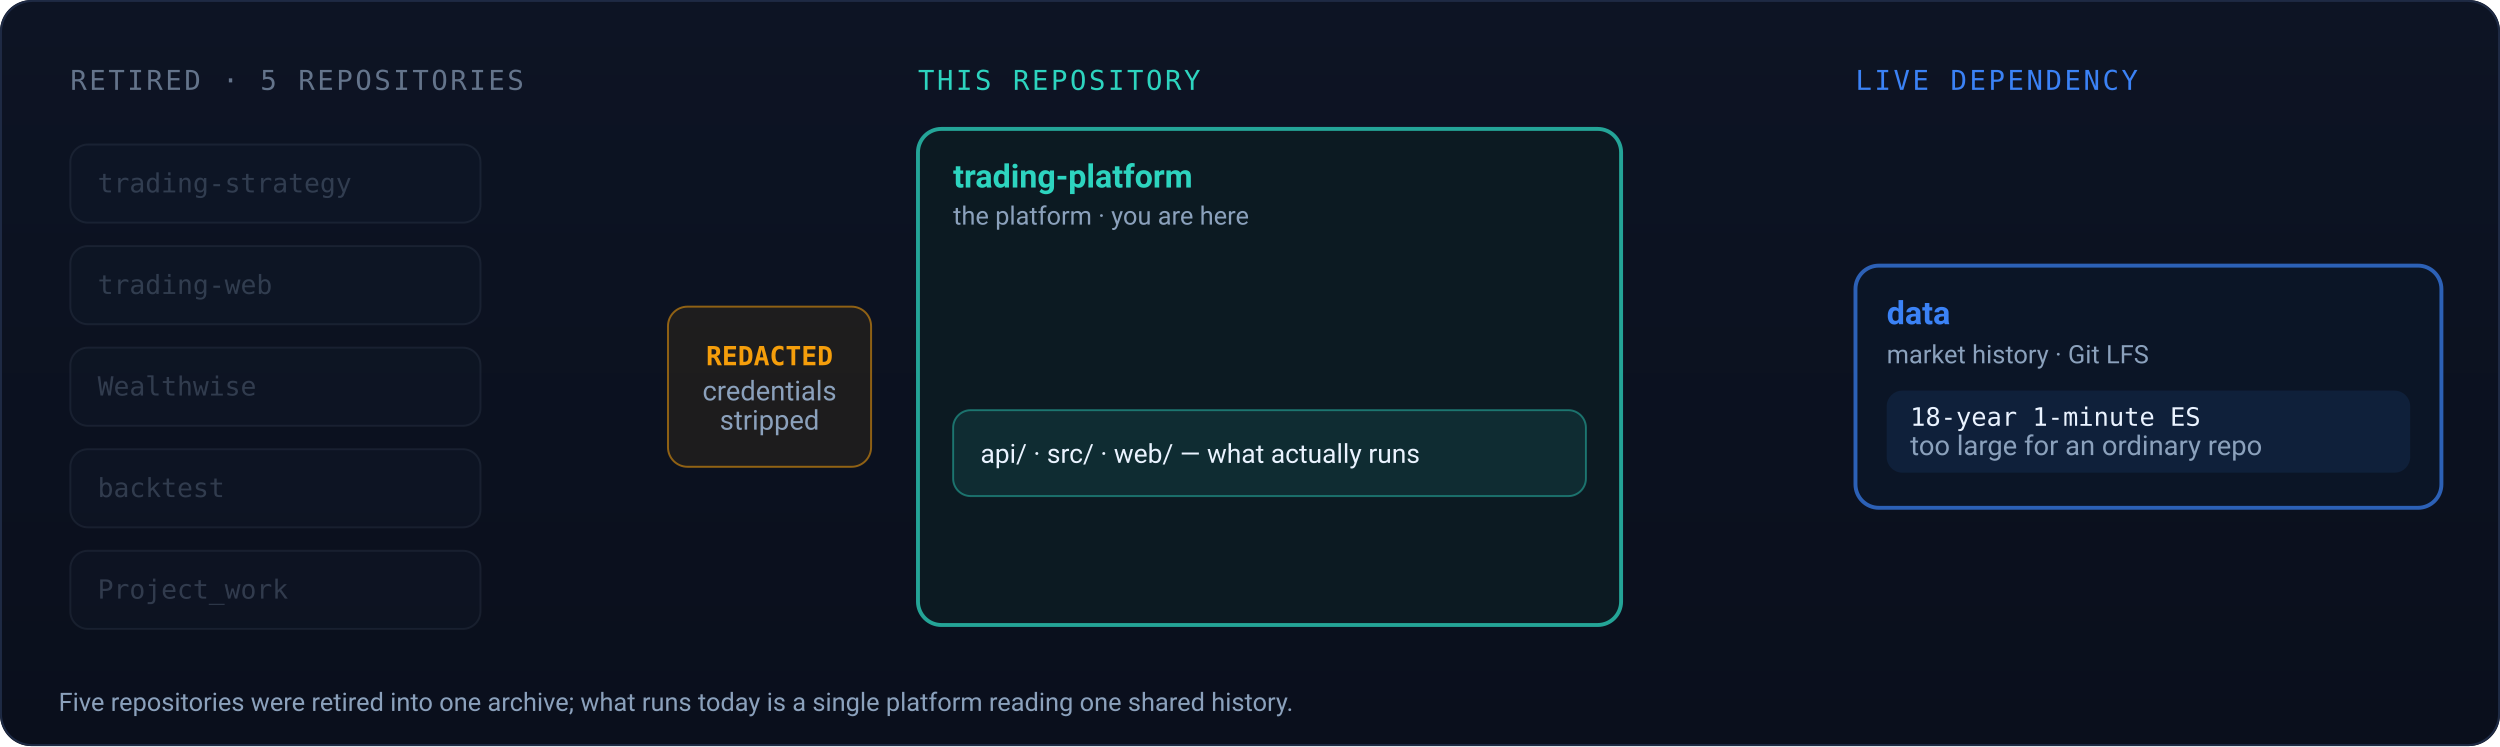
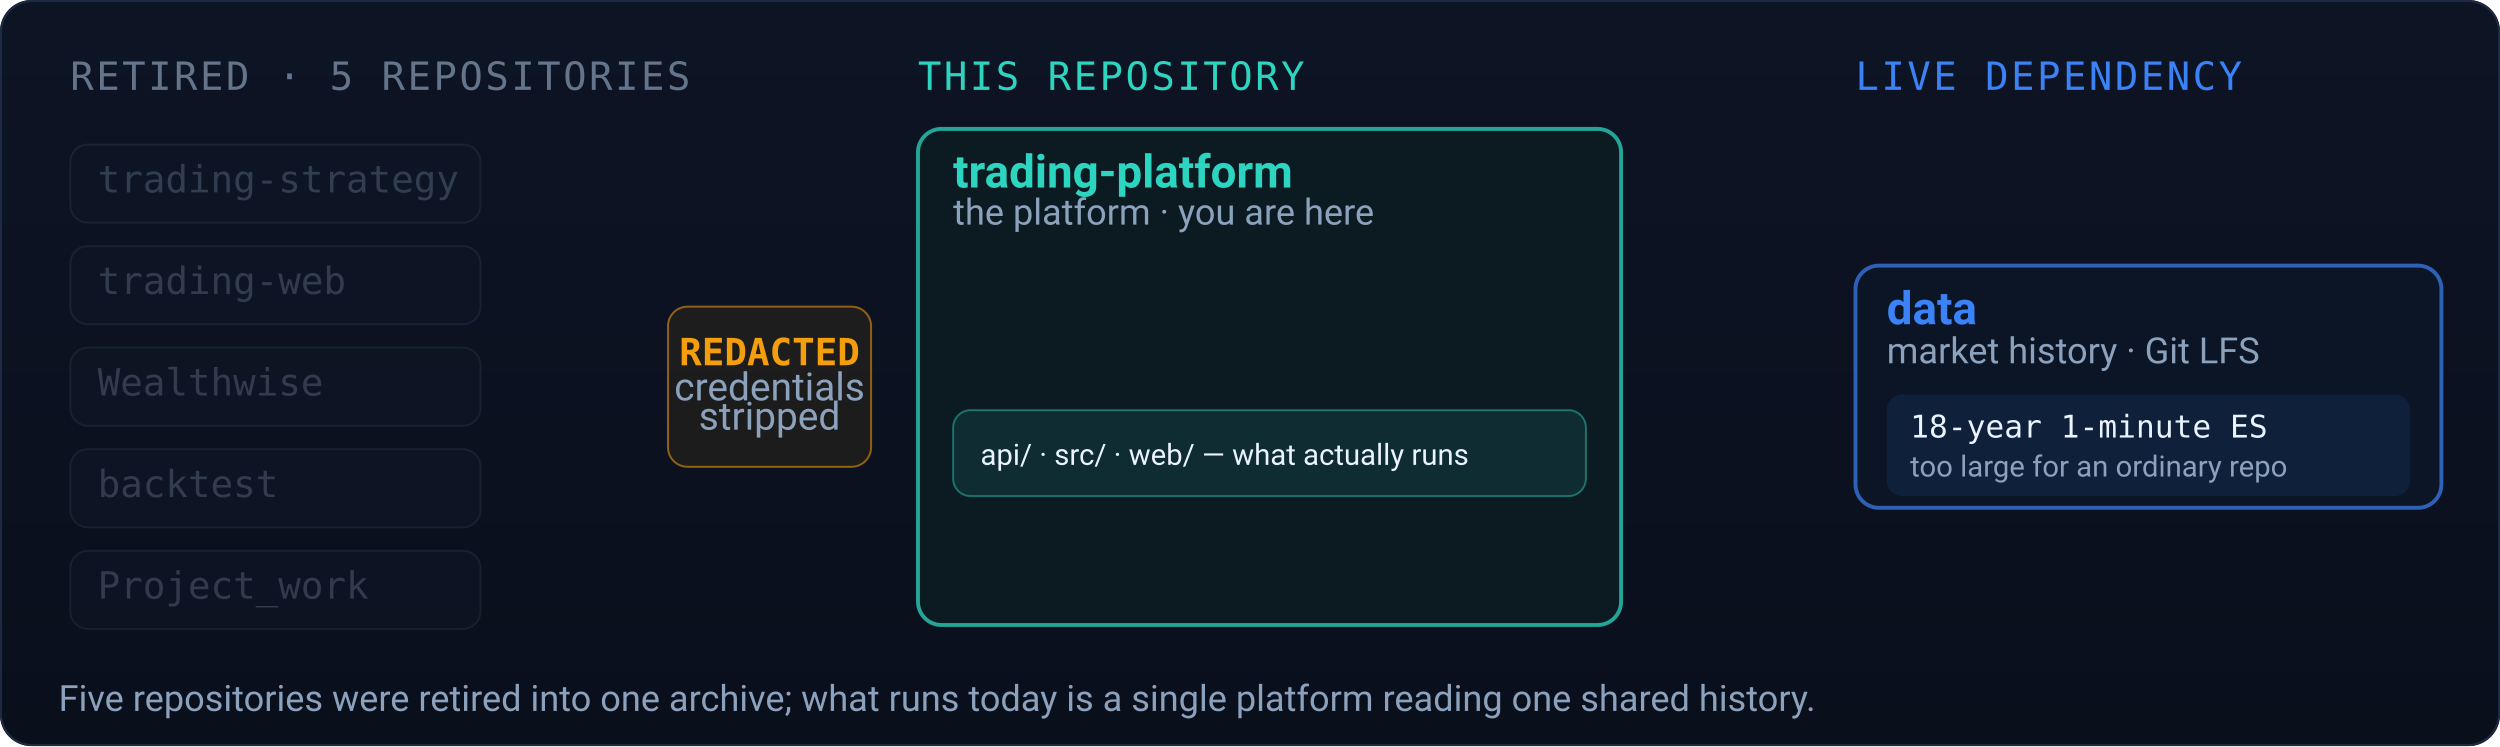
<svg xmlns="http://www.w3.org/2000/svg" viewBox="0 0 1280 382" width="1280" height="382" role="img" aria-label="Five predecessor repositories were consolidated through a redaction step into legacy/ inside trading-platform, which reads full market history from the data repository">
  <defs>
    <linearGradient id="ebg" x1="0" y1="0" x2="0" y2="1">
      <stop offset="0%" stop-color="#0d1424" />
      <stop offset="100%" stop-color="#0a0f1c" />
    </linearGradient>
    <marker id="ah" markerWidth="9" markerHeight="9" refX="7" refY="4.5" orient="auto">
      <path d="M0 1 L8 4.5 L0 8 z" fill="#2dd4bf" />
    </marker>
    <marker id="ad" markerWidth="9" markerHeight="9" refX="7" refY="4.5" orient="auto">
      <path d="M0 1 L8 4.5 L0 8 z" fill="#3b82f6" />
    </marker>
  </defs>
  <rect width="1280" height="382" rx="16" fill="url(#ebg)" />
  <rect x="0.5" y="0.5" width="1279" height="381" rx="16" fill="none" stroke="#1e2a44" />
-   <text x="36" y="46" font-family="ui-monospace,SFMono-Regular,Menlo,Consolas,monospace" font-size="14" letter-spacing="1.3" fill="#64748b">RETIRED · 5 REPOSITORIES</text>
-   <text x="470" y="46" font-family="ui-monospace,SFMono-Regular,Menlo,Consolas,monospace" font-size="14" letter-spacing="1.3" fill="#2dd4bf">THIS REPOSITORY</text>
-   <text x="950" y="46" font-family="ui-monospace,SFMono-Regular,Menlo,Consolas,monospace" font-size="14" letter-spacing="1.3" fill="#3b82f6">LIVE DEPENDENCY</text>
+   <text x="36" y="46" font-family="ui-monospace,SFMono-Regular,Menlo,Consolas,monospace" font-size="19.9" letter-spacing="1.3" fill="#64748b">RETIRED · 5 REPOSITORIES</text>
+   <text x="470" y="46" font-family="ui-monospace,SFMono-Regular,Menlo,Consolas,monospace" font-size="19.9" letter-spacing="1.3" fill="#2dd4bf">THIS REPOSITORY</text>
+   <text x="950" y="46" font-family="ui-monospace,SFMono-Regular,Menlo,Consolas,monospace" font-size="19.9" letter-spacing="1.3" fill="#3b82f6">LIVE DEPENDENCY</text>
  <g opacity="0.30">
    <animate attributeName="opacity" values="0.3;0.3;1.0;1.0" keyTimes="0;0;0.037;1" begin="0s" dur="12.0s" repeatCount="indefinite" />
    <rect x="36" y="74" width="210" height="40" rx="9" fill="#101a2c" stroke="#64748b" stroke-opacity="0.5" />
-     <text x="50" y="98.5" font-family="ui-monospace,SFMono-Regular,Menlo,Consolas,monospace" font-size="13.5" fill="#8ba1bc">trading-strategy</text>
+     <text x="50" y="98.5" font-family="ui-monospace,SFMono-Regular,Menlo,Consolas,monospace" font-size="19.2" fill="#8ba1bc">trading-strategy</text>
  </g>
  <path d="M 252 94.0 H 308 V 198.0 H 336" fill="none" stroke="#64748b" stroke-width="1.6" stroke-opacity="0">
    <animate attributeName="stroke-opacity" values="0;0;0.75;0.35;0.35" keyTimes="0;0;0.029;0.075;1" begin="0s" dur="12.0s" repeatCount="indefinite" />
  </path>
  <g opacity="0.30">
    <animate attributeName="opacity" values="0.3;0.3;1.0;1.0" keyTimes="0;0.075;0.113;1" begin="0s" dur="12.0s" repeatCount="indefinite" />
    <rect x="36" y="126" width="210" height="40" rx="9" fill="#101a2c" stroke="#64748b" stroke-opacity="0.5" />
-     <text x="50" y="150.5" font-family="ui-monospace,SFMono-Regular,Menlo,Consolas,monospace" font-size="13.5" fill="#8ba1bc">trading-web</text>
+     <text x="50" y="150.5" font-family="ui-monospace,SFMono-Regular,Menlo,Consolas,monospace" font-size="19.2" fill="#8ba1bc">trading-web</text>
  </g>
  <path d="M 252 146.0 H 308 V 198.0 H 336" fill="none" stroke="#64748b" stroke-width="1.6" stroke-opacity="0">
    <animate attributeName="stroke-opacity" values="0;0;0.75;0.35;0.35" keyTimes="0;0.075;0.104;0.15;1" begin="0s" dur="12.0s" repeatCount="indefinite" />
  </path>
  <g opacity="0.30">
    <animate attributeName="opacity" values="0.3;0.3;1.0;1.0" keyTimes="0;0.15;0.188;1" begin="0s" dur="12.0s" repeatCount="indefinite" />
    <rect x="36" y="178" width="210" height="40" rx="9" fill="#101a2c" stroke="#64748b" stroke-opacity="0.5" />
-     <text x="50" y="202.5" font-family="ui-monospace,SFMono-Regular,Menlo,Consolas,monospace" font-size="13.5" fill="#8ba1bc">Wealthwise</text>
+     <text x="50" y="202.5" font-family="ui-monospace,SFMono-Regular,Menlo,Consolas,monospace" font-size="19.2" fill="#8ba1bc">Wealthwise</text>
  </g>
  <path d="M 252 198.0 H 308 V 198.0 H 336" fill="none" stroke="#64748b" stroke-width="1.6" stroke-opacity="0">
    <animate attributeName="stroke-opacity" values="0;0;0.75;0.35;0.35" keyTimes="0;0.15;0.179;0.225;1" begin="0s" dur="12.0s" repeatCount="indefinite" />
  </path>
  <g opacity="0.30">
    <animate attributeName="opacity" values="0.3;0.3;1.0;1.0" keyTimes="0;0.225;0.263;1" begin="0s" dur="12.0s" repeatCount="indefinite" />
    <rect x="36" y="230" width="210" height="40" rx="9" fill="#101a2c" stroke="#64748b" stroke-opacity="0.5" />
-     <text x="50" y="254.5" font-family="ui-monospace,SFMono-Regular,Menlo,Consolas,monospace" font-size="13.5" fill="#8ba1bc">backtest</text>
+     <text x="50" y="254.5" font-family="ui-monospace,SFMono-Regular,Menlo,Consolas,monospace" font-size="19.2" fill="#8ba1bc">backtest</text>
  </g>
  <path d="M 252 250.0 H 308 V 198.0 H 336" fill="none" stroke="#64748b" stroke-width="1.6" stroke-opacity="0">
    <animate attributeName="stroke-opacity" values="0;0;0.75;0.35;0.35" keyTimes="0;0.225;0.254;0.3;1" begin="0s" dur="12.0s" repeatCount="indefinite" />
  </path>
  <g opacity="0.30">
    <animate attributeName="opacity" values="0.3;0.3;1.0;1.0" keyTimes="0;0.3;0.338;1" begin="0s" dur="12.0s" repeatCount="indefinite" />
    <rect x="36" y="282" width="210" height="40" rx="9" fill="#101a2c" stroke="#64748b" stroke-opacity="0.5" />
-     <text x="50" y="306.5" font-family="ui-monospace,SFMono-Regular,Menlo,Consolas,monospace" font-size="13.5" fill="#8ba1bc">Project_work</text>
+     <text x="50" y="306.5" font-family="ui-monospace,SFMono-Regular,Menlo,Consolas,monospace" font-size="19.2" fill="#8ba1bc">Project_work</text>
  </g>
  <path d="M 252 302.0 H 308 V 198.0 H 336" fill="none" stroke="#64748b" stroke-width="1.6" stroke-opacity="0">
    <animate attributeName="stroke-opacity" values="0;0;0.75;0.35;0.35" keyTimes="0;0.3;0.329;0.375;1" begin="0s" dur="12.0s" repeatCount="indefinite" />
  </path>
  <rect x="342" y="157.0" width="104" height="82" rx="10" fill="#f59e0b" fill-opacity="0.08" stroke="#f59e0b" stroke-opacity="0.55" />
-   <text x="394" y="187.0" text-anchor="middle" font-family="ui-monospace,SFMono-Regular,Menlo,Consolas,monospace" font-size="13.5" font-weight="700" fill="#f59e0b">REDACTED</text>
-   <text x="394" y="205.0" text-anchor="middle" font-family="ui-sans-serif,-apple-system,BlinkMacSystemFont,'Segoe UI',Roboto,Helvetica,Arial,sans-serif" font-size="14" fill="#8ba1bc">credentials</text>
-   <text x="394" y="220.0" text-anchor="middle" font-family="ui-sans-serif,-apple-system,BlinkMacSystemFont,'Segoe UI',Roboto,Helvetica,Arial,sans-serif" font-size="14" fill="#8ba1bc">stripped</text>
+   <text x="394" y="187.0" text-anchor="middle" font-family="ui-monospace,SFMono-Regular,Menlo,Consolas,monospace" font-size="19.2" font-weight="700" fill="#f59e0b">REDACTED</text>
+   <text x="394" y="205.0" text-anchor="middle" font-family="ui-sans-serif,-apple-system,BlinkMacSystemFont,'Segoe UI',Roboto,Helvetica,Arial,sans-serif" font-size="19.9" fill="#8ba1bc">credentials</text>
+   <text x="394" y="220.0" text-anchor="middle" font-family="ui-sans-serif,-apple-system,BlinkMacSystemFont,'Segoe UI',Roboto,Helvetica,Arial,sans-serif" font-size="19.9" fill="#8ba1bc">stripped</text>
  <rect x="342" y="157.0" width="104" height="82" rx="10" fill="#f59e0b" fill-opacity="0">
    <animate attributeName="fill-opacity" values="0;0;0.22;0.06;0.06" keyTimes="0;0.408;0.433;0.5;1" begin="0s" dur="12.0s" repeatCount="indefinite" />
  </rect>
  <path d="M 446 198.0 L 462 198.0" stroke="#2dd4bf" stroke-width="2" marker-end="url(#ah)" opacity="0">
    <animate attributeName="opacity" values="0.0;0.0;1.0;1.0" keyTimes="0;0.425;0.463;1" begin="0s" dur="12.0s" repeatCount="indefinite" />
  </path>
  <rect x="470" y="66" width="360" height="254" rx="12" fill="#0c1a22" stroke="#2dd4bf" stroke-width="2" stroke-opacity="0.75" />
-   <text x="488" y="96" font-family="ui-sans-serif,-apple-system,BlinkMacSystemFont,'Segoe UI',Roboto,Helvetica,Arial,sans-serif" font-size="16.5" font-weight="700" fill="#2dd4bf">trading-platform</text>
-   <text x="488" y="115" font-family="ui-sans-serif,-apple-system,BlinkMacSystemFont,'Segoe UI',Roboto,Helvetica,Arial,sans-serif" font-size="13" fill="#8ba1bc">the platform · you are here</text>
+   <text x="488" y="96" font-family="ui-sans-serif,-apple-system,BlinkMacSystemFont,'Segoe UI',Roboto,Helvetica,Arial,sans-serif" font-size="23.4" font-weight="700" fill="#2dd4bf">trading-platform</text>
+   <text x="488" y="115" font-family="ui-sans-serif,-apple-system,BlinkMacSystemFont,'Segoe UI',Roboto,Helvetica,Arial,sans-serif" font-size="18.5" fill="#8ba1bc">the platform · you are here</text>
  <g opacity="0">
    <animate attributeName="opacity" values="0.0;0.0;1.0;1.0" keyTimes="0;0.483;0.521;1" begin="0s" dur="12.0s" repeatCount="indefinite" />
    <rect x="488" y="132" width="324" height="62" rx="9" fill="#101a2c" stroke="#64748b" stroke-opacity="0.6" stroke-dasharray="5 4" />
-     <text x="502" y="158" font-family="ui-monospace,SFMono-Regular,Menlo,Consolas,monospace" font-size="14" font-weight="700" fill="#8ba1bc">legacy/</text>
-     <text x="502" y="177" font-family="ui-sans-serif,-apple-system,BlinkMacSystemFont,'Segoe UI',Roboto,Helvetica,Arial,sans-serif" font-size="13" fill="#64748b">442 files · reference only — no lint, no tests, no image</text>
+     <text x="502" y="158" font-family="ui-monospace,SFMono-Regular,Menlo,Consolas,monospace" font-size="19.9" font-weight="700" fill="#8ba1bc">legacy/</text>
+     <text x="502" y="177" font-family="ui-sans-serif,-apple-system,BlinkMacSystemFont,'Segoe UI',Roboto,Helvetica,Arial,sans-serif" font-size="18.5" fill="#64748b">442 files · reference only — no lint, no tests, no image</text>
  </g>
  <rect x="488" y="210" width="324" height="44" rx="9" fill="#2dd4bf" fill-opacity="0.10" stroke="#2dd4bf" stroke-opacity="0.45" />
-   <text x="502" y="237" font-family="ui-sans-serif,-apple-system,BlinkMacSystemFont,'Segoe UI',Roboto,Helvetica,Arial,sans-serif" font-size="13.5" fill="#eaf3ff">api/ · src/ · web/ — what actually runs</text>
+   <text x="502" y="238" font-family="ui-sans-serif,-apple-system,BlinkMacSystemFont,'Segoe UI',Roboto,Helvetica,Arial,sans-serif" font-size="15" fill="#eaf3ff">api/ · src/ · web/ — what actually runs</text>
  <rect x="950" y="136.0" width="300" height="124" rx="12" fill="#0b1526" stroke="#3b82f6" stroke-width="2" stroke-opacity="0.7" />
-   <text x="966" y="166.0" font-family="ui-sans-serif,-apple-system,BlinkMacSystemFont,'Segoe UI',Roboto,Helvetica,Arial,sans-serif" font-size="16.5" font-weight="700" fill="#3b82f6">data</text>
-   <text x="966" y="186.0" font-family="ui-sans-serif,-apple-system,BlinkMacSystemFont,'Segoe UI',Roboto,Helvetica,Arial,sans-serif" font-size="13" fill="#8ba1bc">market history · Git LFS</text>
-   <rect x="966" y="200.0" width="268" height="42" rx="8" fill="#3b82f6" fill-opacity="0.10" />
-   <text x="978" y="218.0" font-family="ui-monospace,SFMono-Regular,Menlo,Consolas,monospace" font-size="13" fill="#eaf3ff">18-year 1-minute ES</text>
-   <text x="978" y="233.0" font-family="ui-sans-serif,-apple-system,BlinkMacSystemFont,'Segoe UI',Roboto,Helvetica,Arial,sans-serif" font-size="14" fill="#8ba1bc">too large for an ordinary repo</text>
+   <text x="966" y="166.0" font-family="ui-sans-serif,-apple-system,BlinkMacSystemFont,'Segoe UI',Roboto,Helvetica,Arial,sans-serif" font-size="23.4" font-weight="700" fill="#3b82f6">data</text>
+   <text x="966" y="186.0" font-family="ui-sans-serif,-apple-system,BlinkMacSystemFont,'Segoe UI',Roboto,Helvetica,Arial,sans-serif" font-size="18.5" fill="#8ba1bc">market history · Git LFS</text>
+   <rect x="966" y="202.0" width="268" height="52" rx="8" fill="#3b82f6" fill-opacity="0.10" />
+   <text x="978" y="224.0" font-family="ui-monospace,SFMono-Regular,Menlo,Consolas,monospace" font-size="16" fill="#eaf3ff">18-year 1-minute ES</text>
+   <text x="978" y="244.0" font-family="ui-sans-serif,-apple-system,BlinkMacSystemFont,'Segoe UI',Roboto,Helvetica,Arial,sans-serif" font-size="15" fill="#8ba1bc">too large for an ordinary repo</text>
  <path d="M 836 198.0 L 942 198.0" stroke="#3b82f6" stroke-width="2" marker-end="url(#ad)" opacity="0">
    <animate attributeName="opacity" values="0.0;0.0;1.0;1.0" keyTimes="0;0.567;0.604;1" begin="0s" dur="12.0s" repeatCount="indefinite" />
  </path>
-   <text x="890.0" y="187.0" text-anchor="middle" font-family="ui-sans-serif,-apple-system,BlinkMacSystemFont,'Segoe UI',Roboto,Helvetica,Arial,sans-serif" font-size="13.5" fill="#8ba1bc" opacity="0">reads history<animate attributeName="opacity" values="0.0;0.0;1.0;1.0" keyTimes="0;0.567;0.604;1" begin="0s" dur="12.0s" repeatCount="indefinite" />
+   <text x="890.0" y="187.0" text-anchor="middle" font-family="ui-sans-serif,-apple-system,BlinkMacSystemFont,'Segoe UI',Roboto,Helvetica,Arial,sans-serif" font-size="19.2" fill="#8ba1bc" opacity="0">reads history<animate attributeName="opacity" values="0.0;0.0;1.0;1.0" keyTimes="0;0.567;0.604;1" begin="0s" dur="12.0s" repeatCount="indefinite" />
  </text>
-   <text x="30" y="364" font-family="ui-sans-serif,-apple-system,BlinkMacSystemFont,'Segoe UI',Roboto,Helvetica,Arial,sans-serif" font-size="13" fill="#8ba1bc">Five repositories were retired into one archive; what runs today is a single platform reading one shared history.</text>
+   <text x="30" y="364" font-family="ui-sans-serif,-apple-system,BlinkMacSystemFont,'Segoe UI',Roboto,Helvetica,Arial,sans-serif" font-size="18.5" fill="#8ba1bc">Five repositories were retired into one archive; what runs today is a single platform reading one shared history.</text>
</svg>
